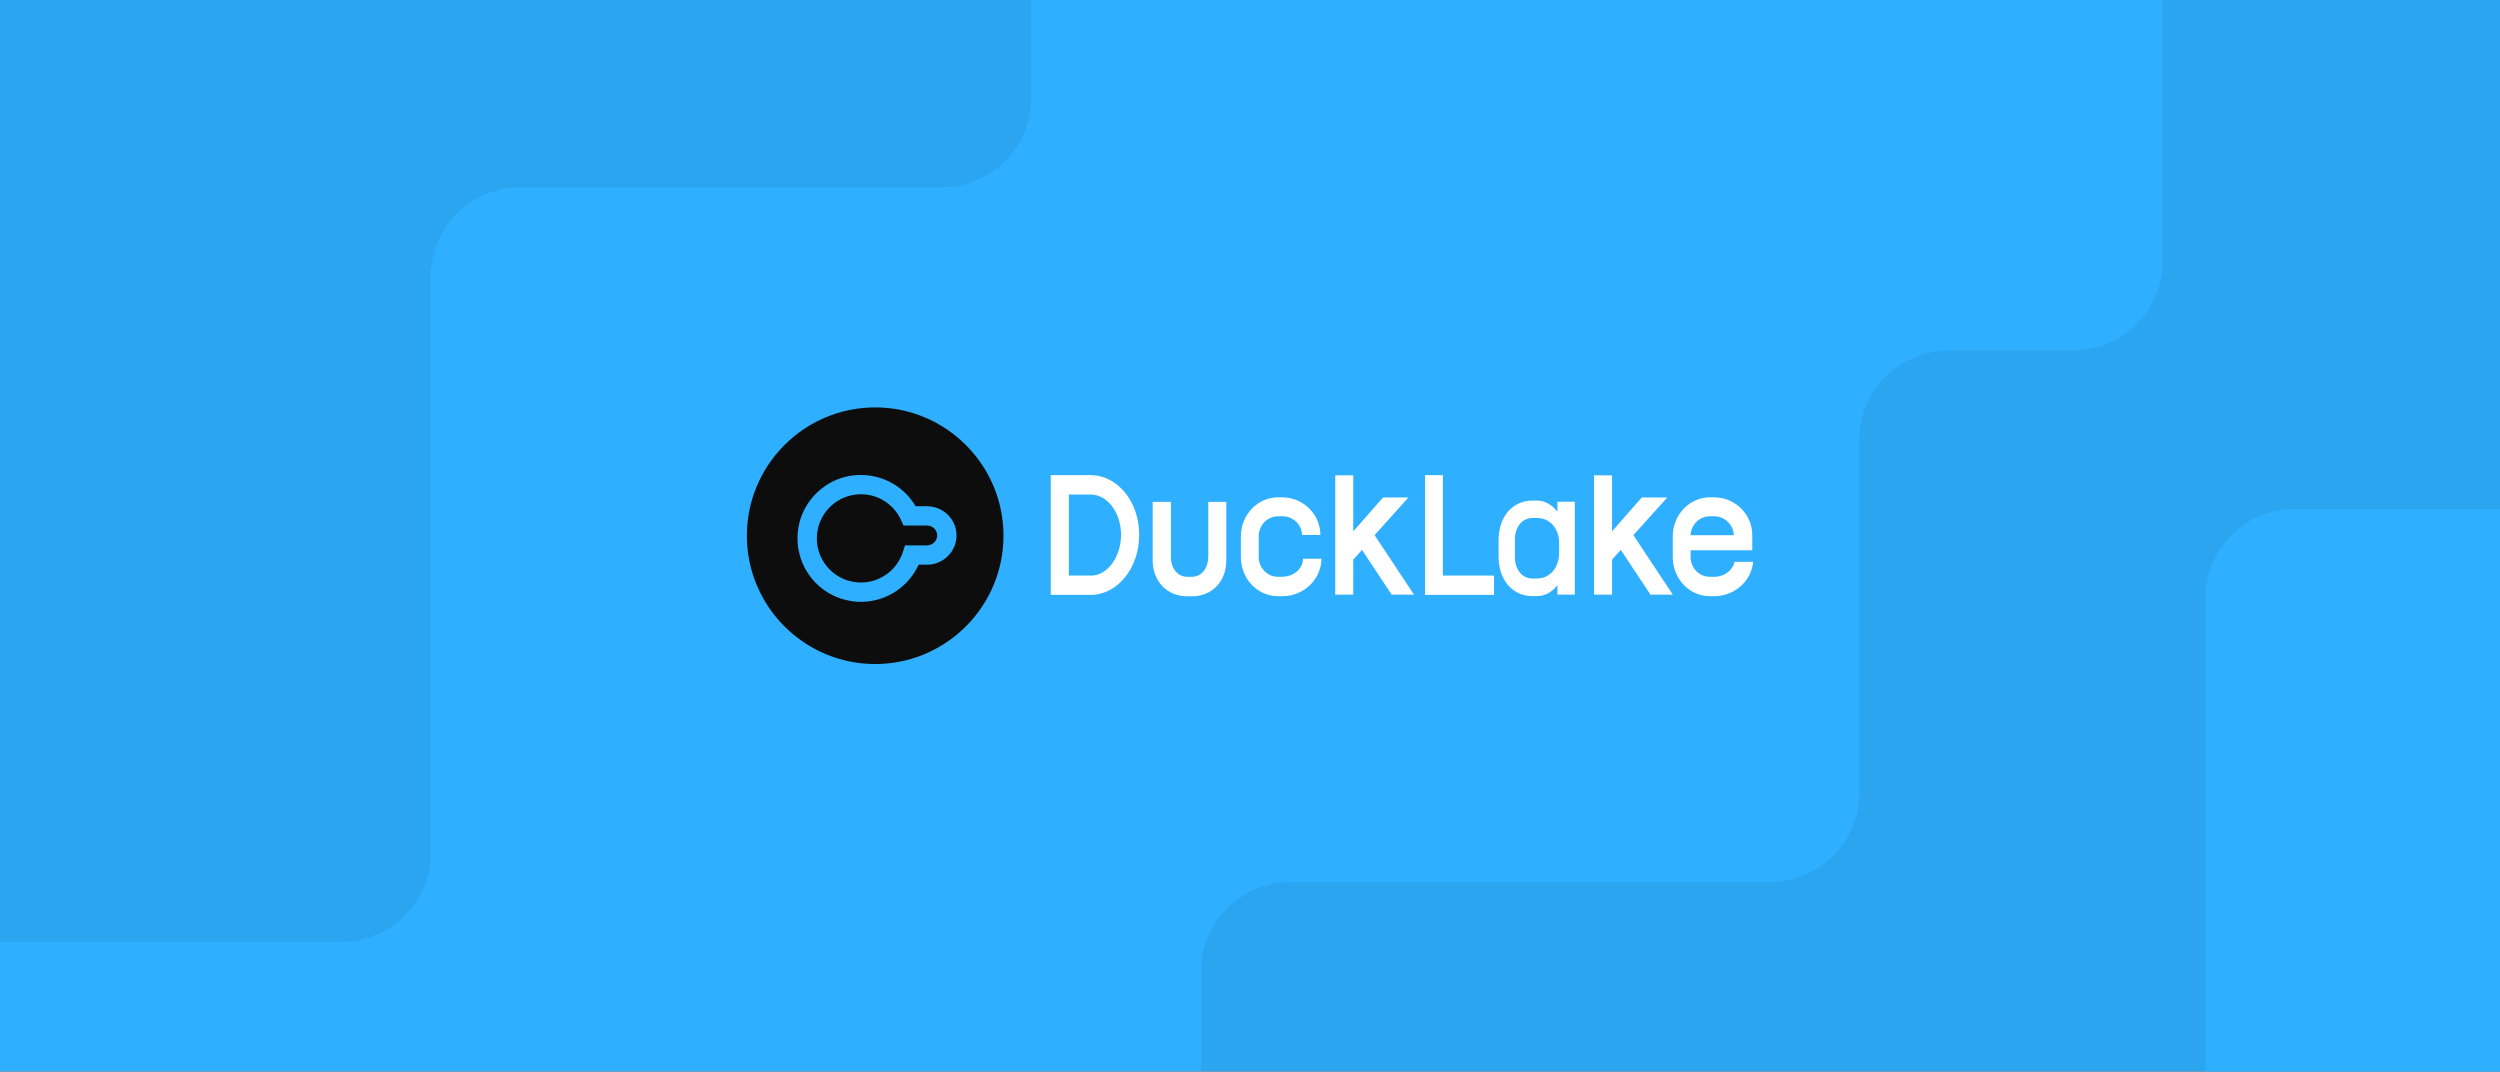
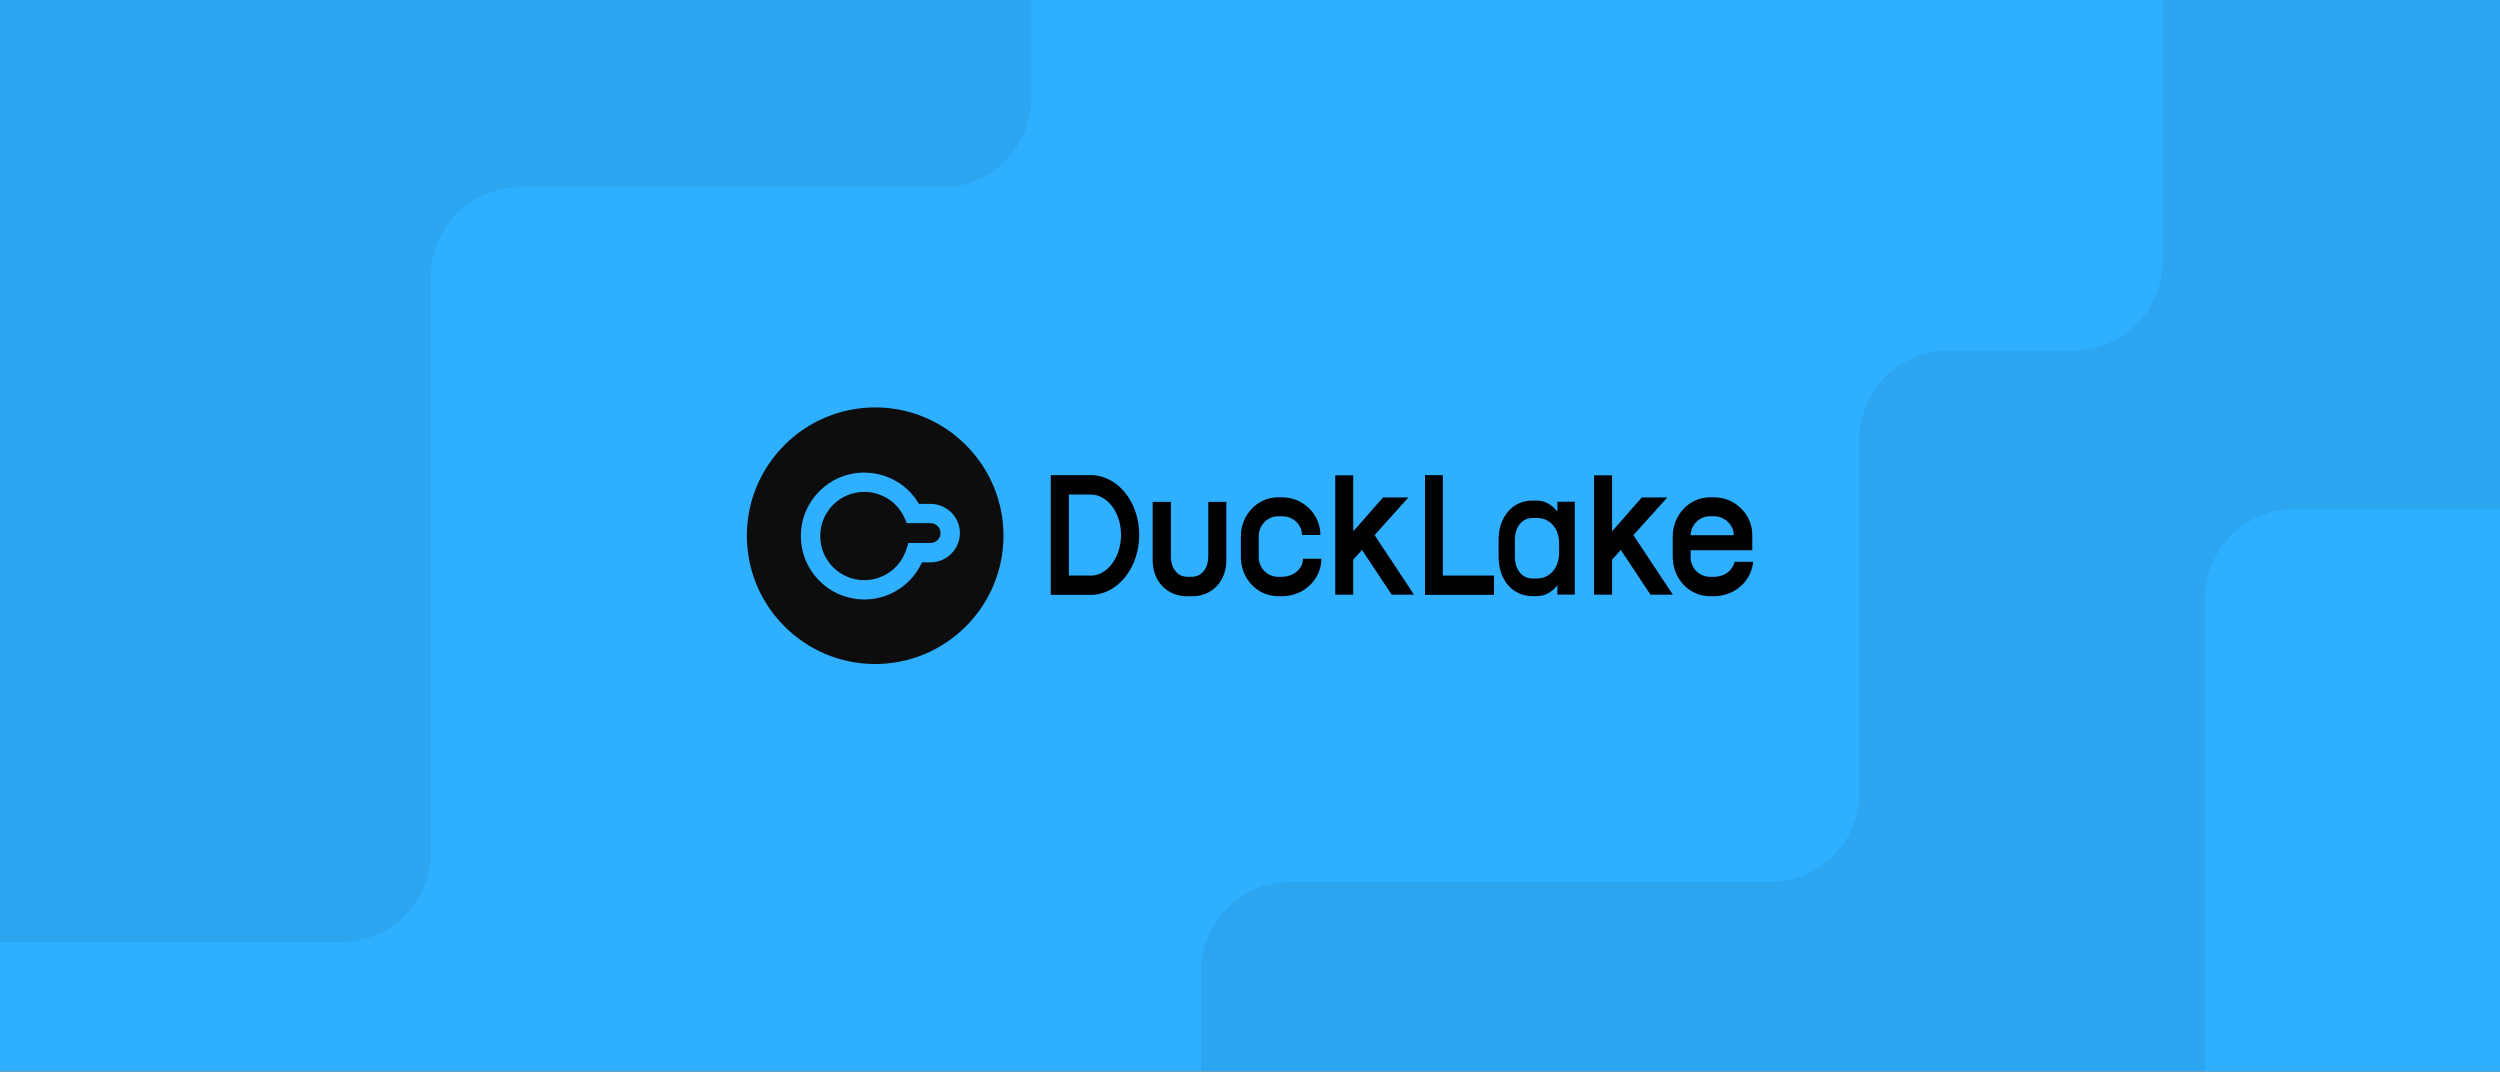
<svg xmlns="http://www.w3.org/2000/svg" width="560" height="240" viewBox="0 0 560 240" fill="none">
-   <g clip-path="url(#clip0_6298_14419)">
+   <g clip-path="url(#clip0_6414_6218)">
    <rect width="560" height="240" fill="#1A1A1A" />
-     <g clip-path="url(#clip1_6298_14419)">
+     <g clip-path="url(#clip1_6414_6218)">
      <rect width="560" height="240" fill="#2EAFFF" />
      <path d="M231 21.944L231 -24C231 -35.046 222.046 -44 211 -44L-11 -44C-22.046 -44 -31 -35.046 -31 -24L-31 191C-31 202.046 -22.046 211 -11 211L76.5 211C87.546 211 96.5 202.046 96.5 191L96.5 61.944C96.5 50.898 105.454 41.944 116.5 41.944L211 41.944C222.046 41.944 231 32.99 231 21.944Z" fill="black" fill-opacity="0.06" />
      <path d="M396.5 197.576L289 197.576C277.954 197.576 269 206.53 269 217.576L269 256C269 267.046 277.954 276 289 276L611.5 276C622.546 276 631.5 267.046 631.5 256L631.5 -28C631.5 -39.046 622.546 -48 611.5 -48L504.424 -48C493.378 -48 484.424 -39.046 484.424 -28L484.424 58.509C484.424 69.555 475.47 78.509 464.424 78.509L436.5 78.509C425.454 78.509 416.5 87.463 416.5 98.509L416.5 177.576C416.5 188.622 407.546 197.576 396.5 197.576Z" fill="black" fill-opacity="0.06" />
-       <path d="M514 114C502.954 114 494 122.954 494 134L494 294C494 305.046 502.954 314 514 314L612 314C623.046 314 632 305.046 632 294L632 134C632 122.954 623.046 114 612 114L514 114Z" fill="#2EAFFF" />
+       <path d="M514 114C502.954 114 494 122.954 494 134V294C494 305.046 502.954 314 514 314H612C623.046 314 632 305.046 632 294V134C632 122.954 623.046 114 612 114H514Z" fill="#2EAFFF" />
    </g>
    <path d="M196.039 91.257C180.192 91.257 167.296 104.152 167.296 120C167.296 135.848 180.192 148.743 196.039 148.743C211.887 148.743 224.782 135.848 224.782 120C224.782 104.152 211.887 91.257 196.039 91.257Z" fill="#0D0D0D" />
-     <path fill-rule="evenodd" clip-rule="evenodd" d="M192.846 106.4C198.073 106.4 202.62 109.204 205.09 113.389H207.673V113.404C211.238 113.404 214.245 116.271 214.253 119.91H214.268C214.267 123.525 211.303 126.49 207.688 126.49H205.776C203.611 131.228 198.929 134.574 193.436 134.799L192.846 134.81L192.115 134.791C184.605 134.411 178.642 128.211 178.642 120.606V120.589C178.642 112.738 184.995 106.385 192.846 106.385V106.4ZM192.846 110.712C187.401 110.712 182.969 115.129 182.969 120.589V120.606C182.969 126.051 187.386 130.483 192.846 130.483C197.233 130.483 200.955 127.624 202.241 123.661L202.725 122.163H207.688C208.893 122.163 209.932 121.143 209.941 119.925H209.926C209.926 118.73 208.928 117.716 207.673 117.716H202.393L201.818 116.46C200.26 113.056 196.825 110.712 192.846 110.712Z" fill="#2EAFFF" />
-     <path d="M244.307 106.433H235.372V133.255H244.307C250.298 133.255 255.181 127.264 255.181 119.801C255.181 112.338 250.298 106.433 244.307 106.433ZM244.307 128.926H239.424V110.779H244.307C248.099 110.779 251.112 114.866 251.112 119.801C251.112 124.736 248.099 128.944 244.307 128.944L244.307 128.926Z" fill="white" />
-     <path d="M287.233 129.204H286.246C283.891 129.204 281.951 127.212 281.951 124.771V120.147C281.951 117.654 283.908 115.645 286.246 115.645H287.233C289.657 115.645 291.648 117.515 291.648 119.836H295.769C295.769 115.212 291.908 111.403 287.25 111.403H286.263C281.674 111.403 277.951 115.334 277.951 120.147V124.771C277.951 129.636 281.657 133.55 286.263 133.55H287.25C292.064 133.55 295.994 129.74 295.994 125.152H291.873C291.873 127.368 289.778 129.186 287.25 129.186L287.233 129.204Z" fill="white" />
-     <path d="M270.644 124.701C270.644 127.351 269.103 129.203 266.973 129.203H265.951C263.787 129.203 262.28 127.333 262.28 124.701V112.424H258.194V125.48C258.194 130.19 261.397 133.567 265.882 133.567H267.059C271.544 133.567 274.696 130.19 274.696 125.48V112.424H270.661V124.701H270.644Z" fill="white" />
-     <path d="M315.475 111.437H309.795L303.128 119.022V106.468H299.094V133.203H303.128V125.359L305.085 123.178L311.734 133.203H316.739L307.908 119.87L315.475 111.437Z" fill="white" />
-     <path d="M373.466 111.437H367.752L361.103 119.022V106.468H357.068V133.203H361.103V125.359L363.059 123.178L369.708 133.203H374.713L365.882 119.87L373.466 111.437Z" fill="white" />
-     <path d="M323.198 106.433H319.198V133.255H334.661V128.926H323.198V106.433Z" fill="white" />
-     <path d="M388.53 125.862C388.149 127.749 386.245 129.204 383.976 129.204H382.989C380.634 129.204 378.695 127.23 378.695 124.771V123.264H392.513V119.836C392.513 115.212 388.651 111.403 383.993 111.403H383.006C378.418 111.403 374.695 115.334 374.695 120.147V124.771C374.695 129.636 378.4 133.55 383.006 133.55H383.993C388.565 133.55 392.34 130.121 392.703 125.844H388.548L388.53 125.862ZM383.976 115.645C386.366 115.645 388.322 117.602 388.374 119.888H378.678C378.816 117.515 380.703 115.645 382.972 115.645H383.976Z" fill="white" />
-     <path d="M348.861 114.624C347.649 113.065 346.073 112.13 344.272 112.13H343.251C338.8 112.13 335.684 115.749 335.684 120.909V124.753C335.684 129.879 338.8 133.532 343.251 133.532H344.272C346.073 133.532 347.649 132.632 348.861 131.091V133.186H352.757V112.39H348.861V114.624ZM349.242 123.801C349.242 127.229 347.147 129.584 344.29 129.584H343.268C340.948 129.584 339.337 127.593 339.337 124.771V120.926C339.337 118.052 340.948 116.026 343.268 116.026H344.29C347.164 116.026 349.242 118.364 349.242 121.654V123.801Z" fill="white" />
+     <path fill-rule="evenodd" clip-rule="evenodd" d="M193.603 105.87C198.829 105.87 203.376 108.674 205.847 112.859H208.43V112.874C211.995 112.874 215.002 115.741 215.01 119.38H215.025C215.024 122.995 212.06 125.96 208.445 125.96H206.533C204.368 130.698 199.685 134.045 194.193 134.269L193.603 134.281L192.872 134.261C185.361 133.881 179.399 127.682 179.398 120.076V120.06C179.399 112.209 185.752 105.855 193.603 105.855V105.87ZM193.603 110.182C188.157 110.182 183.726 114.599 183.726 120.06V120.076C183.726 125.522 188.142 129.953 193.603 129.953C197.99 129.953 201.712 127.095 202.998 123.131L203.482 121.633H208.445C209.65 121.633 210.689 120.613 210.697 119.395H210.683C210.683 118.2 209.685 117.187 208.43 117.186H203.15L202.575 115.93C201.017 112.527 197.582 110.182 193.603 110.182Z" fill="#2EAFFF" />
+     <path d="M244.307 106.433H235.372V133.255H244.307C250.298 133.255 255.181 127.264 255.181 119.801C255.181 112.338 250.298 106.433 244.307 106.433ZM244.307 128.926H239.424V110.779H244.307C248.099 110.779 251.112 114.866 251.112 119.801C251.112 124.736 248.099 128.944 244.307 128.944L244.307 128.926Z" fill="black" />
+     <path d="M287.233 129.204H286.246C283.891 129.204 281.951 127.212 281.951 124.771V120.147C281.951 117.654 283.908 115.645 286.246 115.645H287.233C289.657 115.645 291.648 117.515 291.648 119.836H295.769C295.769 115.212 291.908 111.403 287.25 111.403H286.263C281.674 111.403 277.951 115.334 277.951 120.147V124.771C277.951 129.636 281.657 133.55 286.263 133.55H287.25C292.064 133.55 295.994 129.74 295.994 125.152H291.873C291.873 127.368 289.778 129.186 287.25 129.186L287.233 129.204Z" fill="black" />
+     <path d="M270.644 124.701C270.644 127.351 269.103 129.203 266.973 129.203H265.951C263.787 129.203 262.28 127.333 262.28 124.701V112.424H258.194V125.48C258.194 130.19 261.397 133.567 265.882 133.567H267.059C271.544 133.567 274.696 130.19 274.696 125.48V112.424H270.661V124.701H270.644Z" fill="black" />
+     <path d="M315.475 111.437H309.795L303.128 119.022V106.468H299.094V133.203H303.128V125.359L305.085 123.178L311.734 133.203H316.739L307.908 119.87L315.475 111.437Z" fill="black" />
+     <path d="M373.466 111.437H367.752L361.103 119.022V106.468H357.068V133.203H361.103V125.359L363.059 123.178L369.708 133.203H374.713L365.882 119.87L373.466 111.437Z" fill="black" />
+     <path d="M323.198 106.433H319.198V133.255H334.661V128.926H323.198V106.433Z" fill="black" />
+     <path d="M388.53 125.862C388.149 127.749 386.245 129.204 383.976 129.204H382.989C380.634 129.204 378.695 127.23 378.695 124.771V123.264H392.513V119.836C392.513 115.212 388.651 111.403 383.993 111.403H383.006C378.418 111.403 374.695 115.334 374.695 120.147V124.771C374.695 129.636 378.4 133.55 383.006 133.55H383.993C388.565 133.55 392.34 130.121 392.703 125.844H388.548L388.53 125.862ZM383.976 115.645C386.366 115.645 388.322 117.602 388.374 119.888H378.678C378.816 117.515 380.703 115.645 382.972 115.645H383.976Z" fill="black" />
+     <path d="M348.861 114.624C347.649 113.065 346.073 112.13 344.272 112.13H343.251C338.8 112.13 335.684 115.749 335.684 120.909V124.753C335.684 129.879 338.8 133.532 343.251 133.532H344.272C346.073 133.532 347.649 132.632 348.861 131.091V133.186H352.757V112.39H348.861V114.624ZM349.242 123.801C349.242 127.229 347.147 129.584 344.29 129.584H343.268C340.948 129.584 339.337 127.593 339.337 124.771V120.926C339.337 118.052 340.948 116.026 343.268 116.026H344.29C347.164 116.026 349.242 118.364 349.242 121.654V123.801Z" fill="black" />
  </g>
  <defs>
-     <clipPath id="clip0_6298_14419">
+     <clipPath id="clip0_6414_6218">
      <rect width="560" height="240" fill="white" />
    </clipPath>
-     <clipPath id="clip1_6298_14419">
+     <clipPath id="clip1_6414_6218">
      <rect width="560" height="240" fill="white" />
    </clipPath>
  </defs>
</svg>
